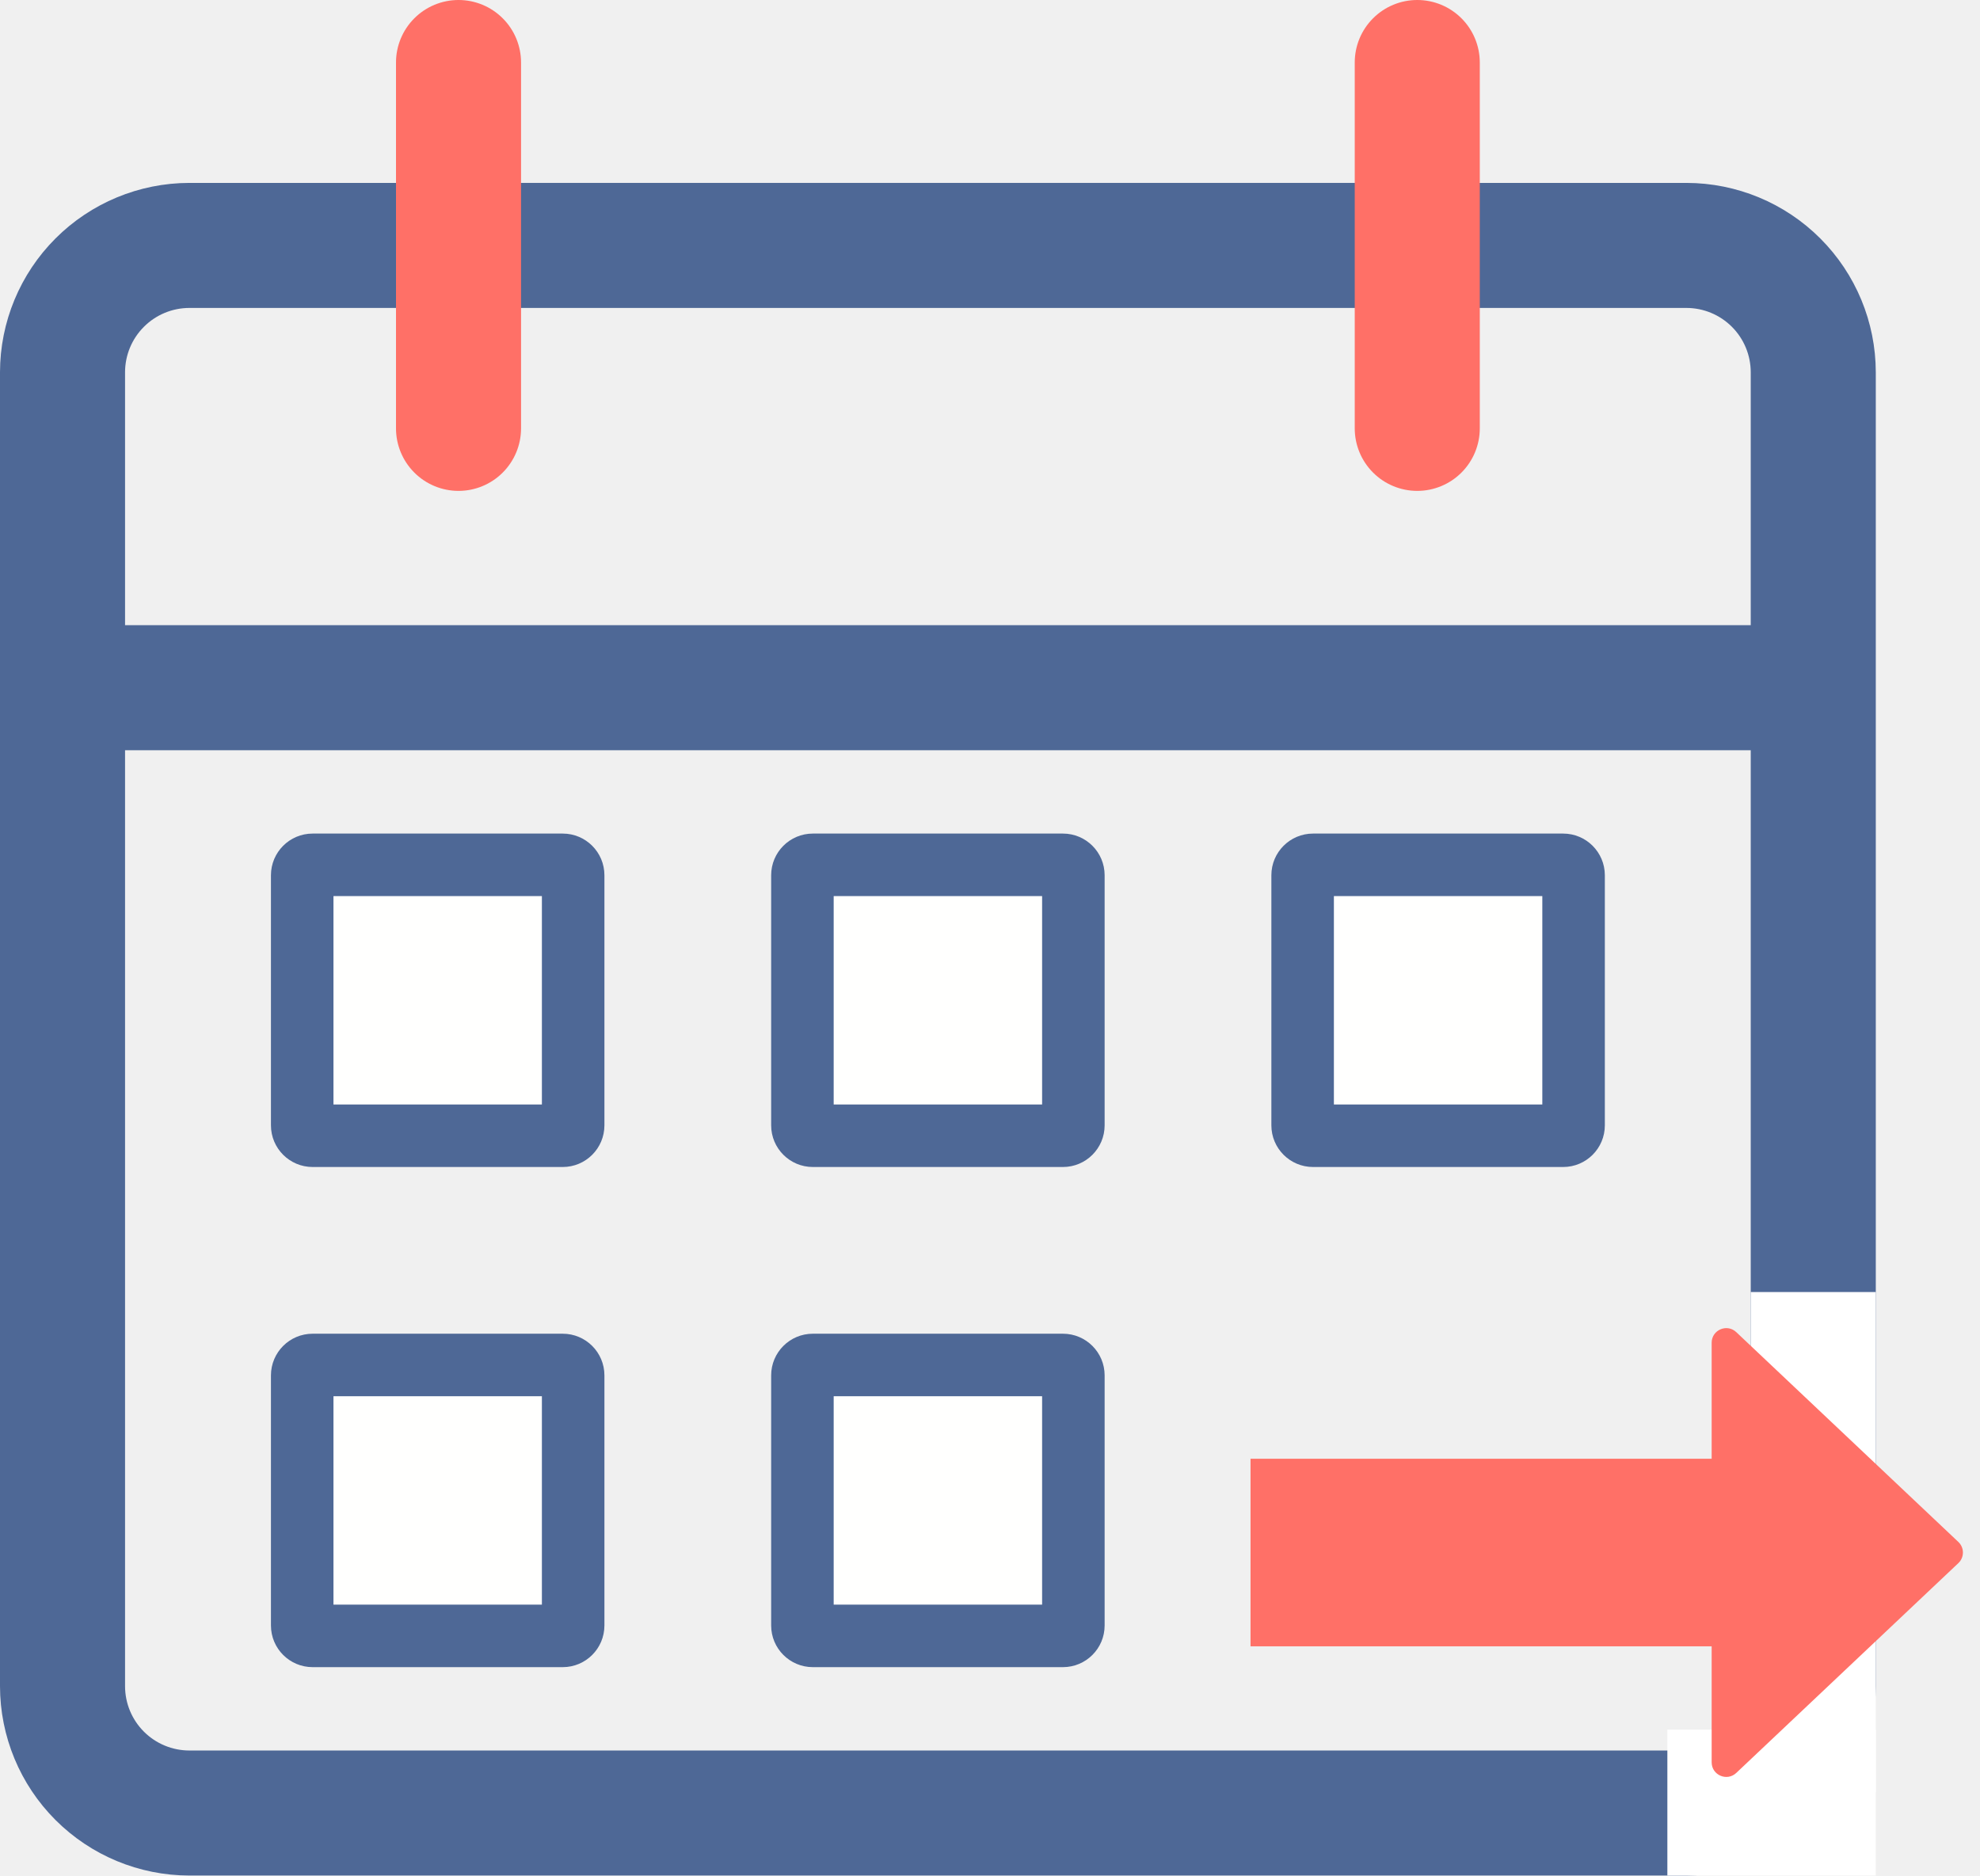
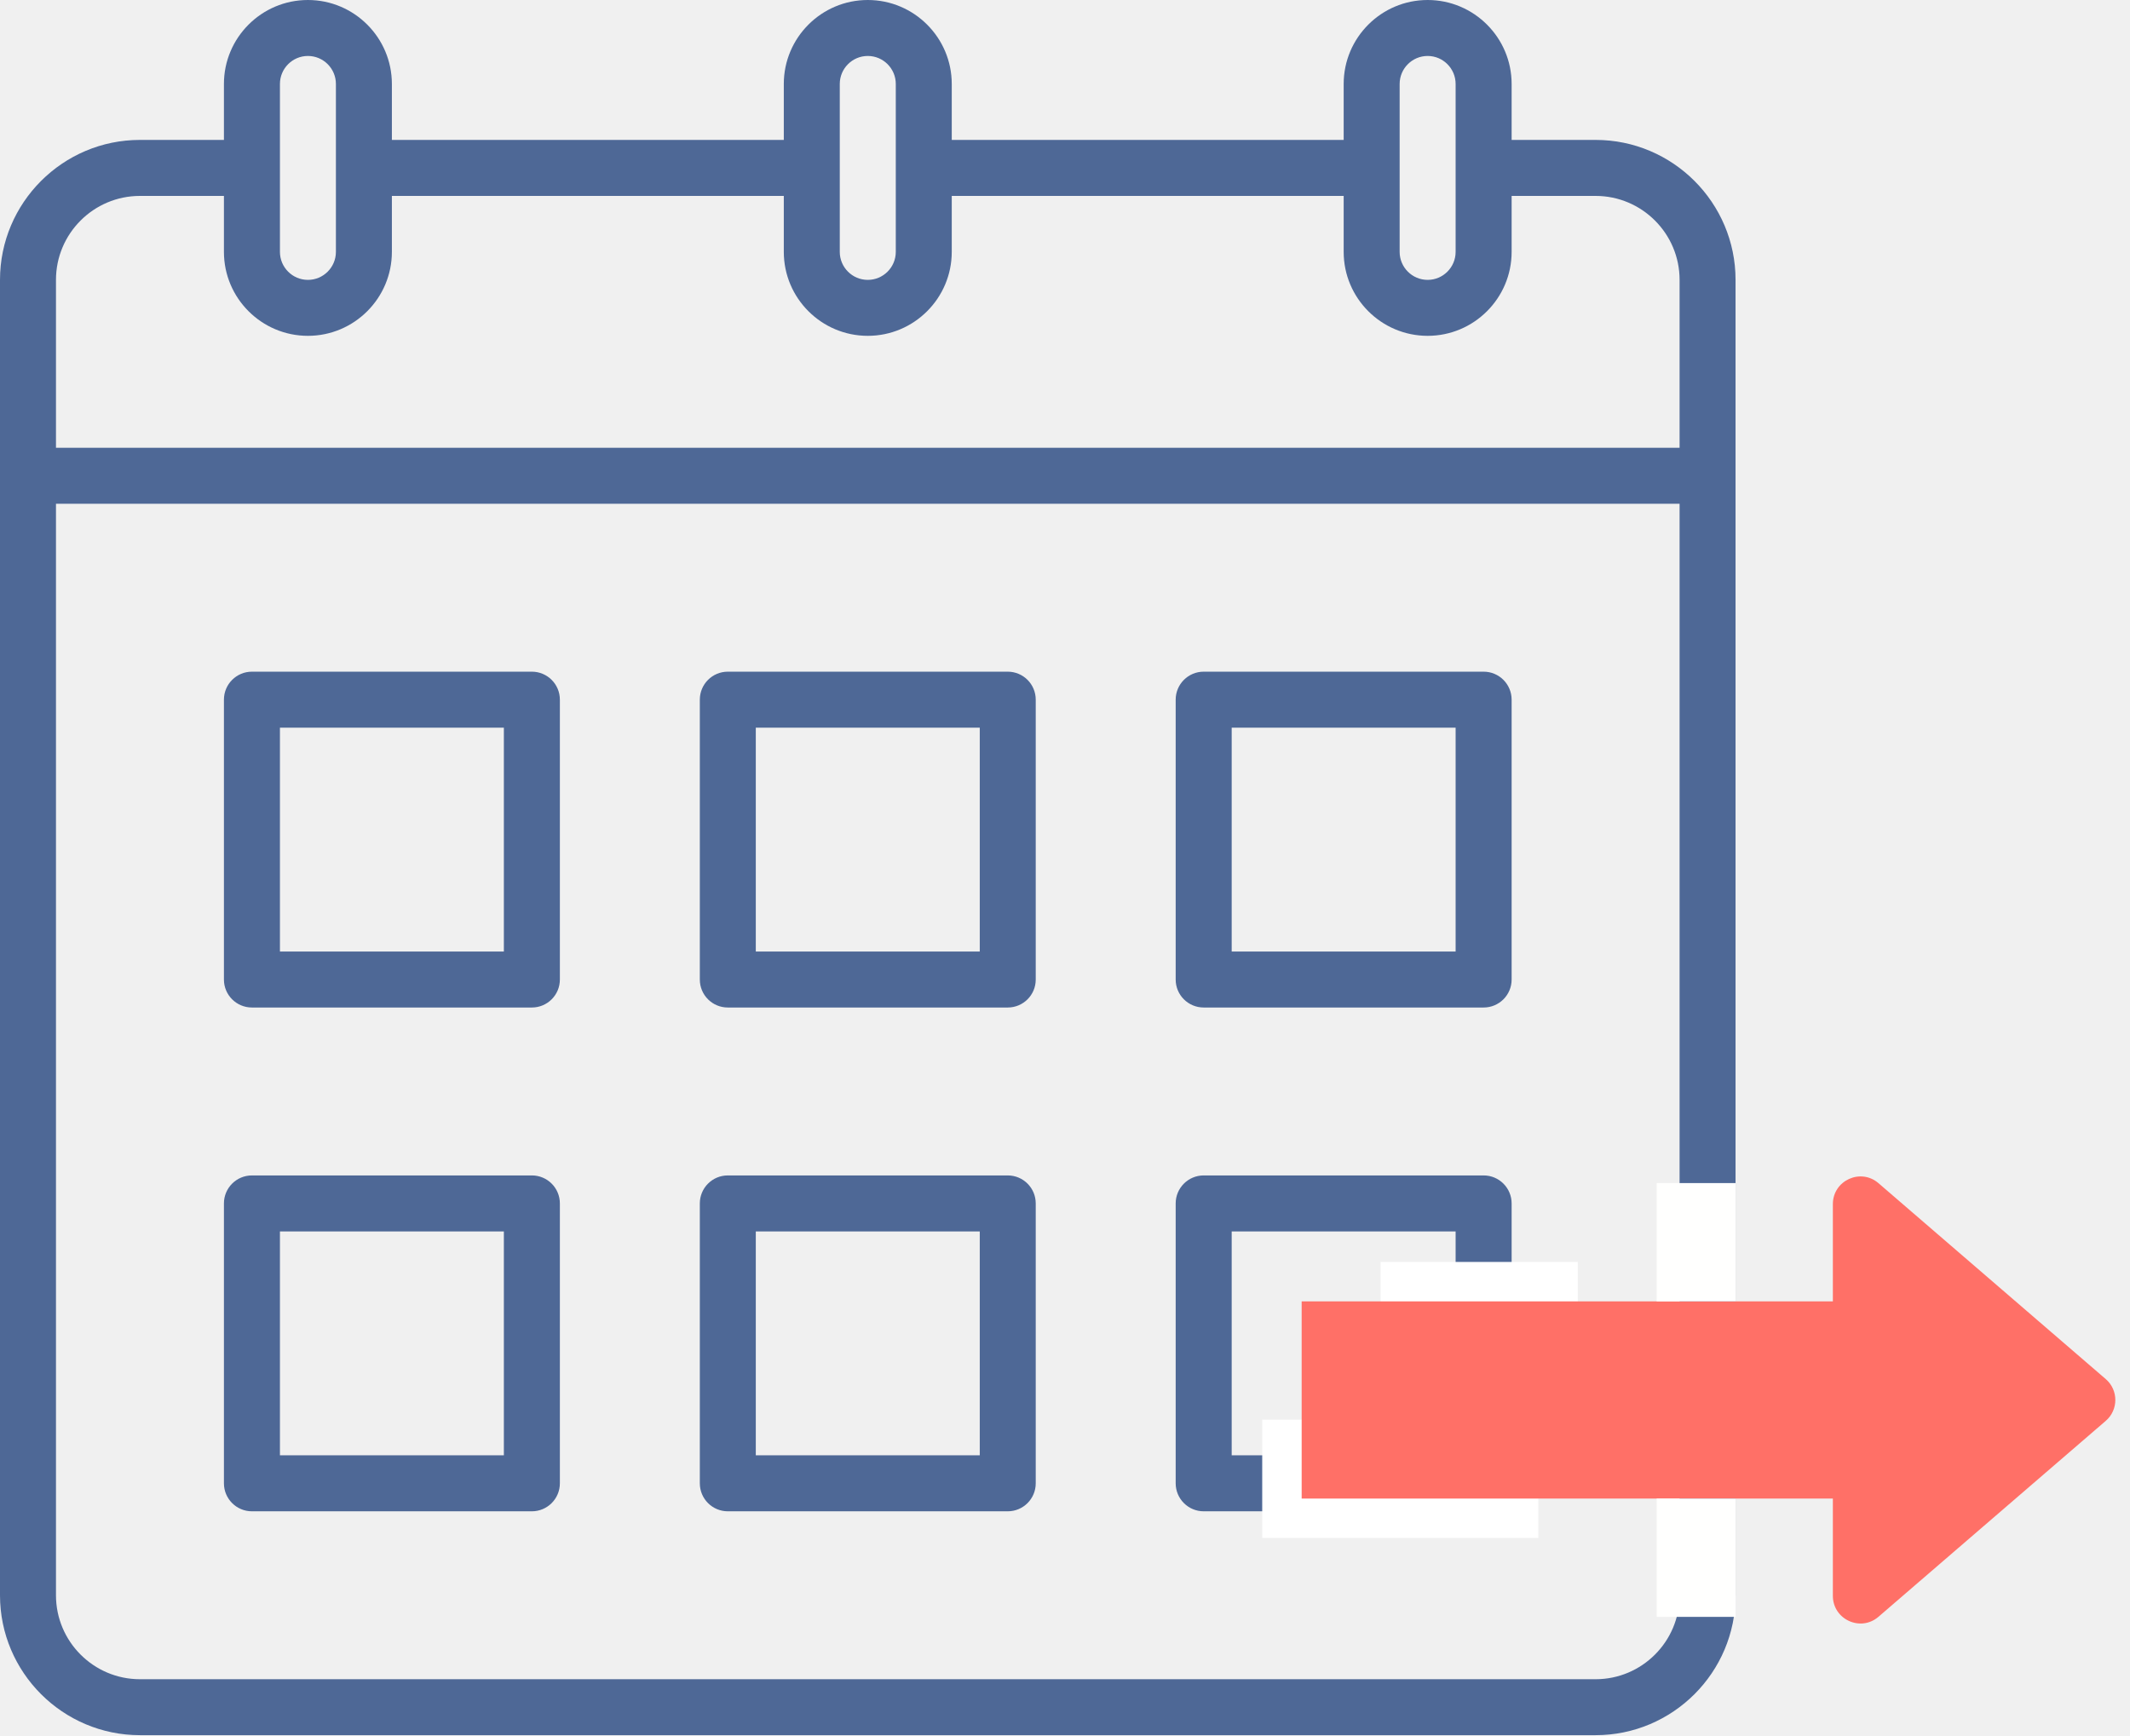
- <svg xmlns="http://www.w3.org/2000/svg" viewBox="0 0 95 90" fill="none">
-   <path d="M65.5 8.777H24.683V14.777H65.5V8.777Z" fill="#4E6896" />
-   <path d="M80.916 8.777H70.5V14.777H80.916C81.734 14.778 82.518 15.104 83.096 15.682C83.674 16.26 83.999 17.044 84 17.862V30H6V17.862C6.001 17.044 6.326 16.26 6.905 15.682C7.483 15.103 8.267 14.778 9.085 14.777H19.5V8.777H9.085C6.676 8.78 4.367 9.738 2.664 11.441C0.961 13.144 0.003 15.453 0 17.862V80.915C0.003 83.324 0.961 85.633 2.664 87.336C4.367 89.04 6.676 89.997 9.085 90H80.916C83.325 89.997 85.633 89.039 87.336 87.336C89.039 85.633 89.997 83.324 90 80.915V17.862C89.997 15.453 89.039 13.144 87.336 11.441C85.633 9.738 83.325 8.78 80.916 8.777ZM84 80.915C83.999 81.733 83.674 82.517 83.096 83.095C82.518 83.674 81.734 83.999 80.916 84H9.085C8.267 83.999 7.483 83.674 6.905 83.096C6.326 82.517 6.001 81.733 6 80.915V36H84V80.915Z" fill="#4E6896" />
-   <path d="M22 23.556C22.796 23.556 23.559 23.24 24.121 22.677C24.684 22.114 25 21.351 25 20.556V3C25 2.204 24.684 1.441 24.121 0.879C23.559 0.316 22.796 0 22 0C21.204 0 20.441 0.316 19.879 0.879C19.316 1.441 19 2.204 19 3V20.556C19 21.351 19.316 22.114 19.879 22.677C20.441 23.24 21.204 23.556 22 23.556V23.556Z" fill="#FF7067" />
-   <rect x="61" y="40" width="16" height="16" rx="2" fill="#4E6896" />
-   <rect x="64" y="43" width="10" height="10" fill="#FFFFFE" />
-   <rect x="37" y="40" width="16" height="16" rx="2" fill="#4E6896" />
-   <rect x="40" y="43" width="10" height="10" fill="#FFFFFE" />
-   <rect x="13" y="40" width="16" height="16" rx="2" fill="#4E6896" />
-   <rect x="16" y="43" width="10" height="10" fill="#FFFFFE" />
-   <rect x="37" y="64" width="16" height="16" rx="2" fill="#4E6896" />
-   <rect x="40" y="67" width="10" height="10" fill="#FFFFFE" />
-   <rect x="13" y="64" width="16" height="16" rx="2" fill="#4E6896" />
-   <rect x="16" y="67" width="10" height="10" fill="#FFFFFE" />
-   <path d="M68 23.556C68.796 23.556 69.559 23.24 70.121 22.677C70.684 22.114 71 21.351 71 20.556V3C71 2.204 70.684 1.441 70.121 0.879C69.559 0.316 68.796 0 68 0C67.204 0 66.441 0.316 65.879 0.879C65.316 1.441 65 2.204 65 3V20.556C65 21.351 65.316 22.114 65.879 22.677C66.441 23.24 67.204 23.556 68 23.556V23.556Z" fill="#FF7067" />
-   <rect x="84" y="62" width="6" height="24" fill="white" />
-   <rect x="90" y="83" width="7" height="10" transform="rotate(90 90 83)" fill="white" />
-   <path d="M93.961 73.991C94.254 74.267 94.254 74.733 93.961 75.009L83.306 85.076C82.859 85.498 82.125 85.181 82.125 84.567L82.125 64.433C82.125 63.819 82.859 63.502 83.306 63.924L93.961 73.991Z" fill="#FF7067" />
-   <rect x="60" y="70" width="22.5" height="9" fill="#FF7067" />
+ <svg xmlns="http://www.w3.org/2000/svg" viewBox="0 0 54 44" fill="none">
+   <path d="M40.452 3.548H38.323V2.129C38.323 0.955 37.368 0 36.194 0C35.02 0 34.065 0.955 34.065 2.129V3.548H24.129V2.129C24.129 0.955 23.174 0 22 0C20.826 0 19.871 0.955 19.871 2.129V3.548H9.935V2.129C9.935 0.955 8.98 0 7.806 0C6.632 0 5.677 0.955 5.677 2.129V3.548H3.548C1.592 3.548 0 5.14 0 7.097V40.452C0 42.408 1.592 44 3.548 44H40.452C42.408 44 44 42.408 44 40.452V7.097C44 5.14 42.408 3.548 40.452 3.548ZM35.484 2.129C35.484 1.738 35.802 1.419 36.194 1.419C36.585 1.419 36.903 1.738 36.903 2.129V6.387C36.903 6.778 36.585 7.097 36.194 7.097C35.802 7.097 35.484 6.778 35.484 6.387V2.129ZM21.29 2.129C21.29 1.738 21.608 1.419 22 1.419C22.392 1.419 22.71 1.738 22.71 2.129V6.387C22.71 6.778 22.392 7.097 22 7.097C21.608 7.097 21.29 6.778 21.29 6.387V2.129ZM7.097 2.129C7.097 1.738 7.415 1.419 7.806 1.419C8.198 1.419 8.516 1.738 8.516 2.129V6.387C8.516 6.778 8.198 7.097 7.806 7.097C7.415 7.097 7.097 6.778 7.097 6.387V2.129ZM3.548 4.968H5.677V6.387C5.677 7.561 6.632 8.516 7.806 8.516C8.98 8.516 9.935 7.561 9.935 6.387V4.968H19.871V6.387C19.871 7.561 20.826 8.516 22 8.516C23.174 8.516 24.129 7.561 24.129 6.387V4.968H34.065V6.387C34.065 7.561 35.02 8.516 36.194 8.516C37.368 8.516 38.323 7.561 38.323 6.387V4.968H40.452C41.626 4.968 42.581 5.923 42.581 7.097V11.355H1.419V7.097C1.419 5.923 2.374 4.968 3.548 4.968ZM40.452 42.581H3.548C2.374 42.581 1.419 41.626 1.419 40.452V12.774H42.581V40.452C42.581 41.626 41.626 42.581 40.452 42.581ZM25.548 17.032H18.452C18.059 17.032 17.742 17.35 17.742 17.742V24.839C17.742 25.231 18.059 25.548 18.452 25.548H25.548C25.941 25.548 26.258 25.231 26.258 24.839V17.742C26.258 17.35 25.941 17.032 25.548 17.032ZM24.839 24.129H19.161V18.452H24.839V24.129ZM13.484 17.032H6.387C5.995 17.032 5.677 17.35 5.677 17.742V24.839C5.677 25.231 5.995 25.548 6.387 25.548H13.484C13.876 25.548 14.194 25.231 14.194 24.839V17.742C14.194 17.35 13.876 17.032 13.484 17.032ZM12.774 24.129H7.097V18.452H12.774V24.129ZM37.613 17.032H30.516C30.124 17.032 29.806 17.35 29.806 17.742V24.839C29.806 25.231 30.124 25.548 30.516 25.548H37.613C38.005 25.548 38.323 25.231 38.323 24.839V17.742C38.323 17.35 38.005 17.032 37.613 17.032ZM36.903 24.129H31.226V18.452H36.903V24.129ZM25.548 29.806H18.452C18.059 29.806 17.742 30.124 17.742 30.516V37.613C17.742 38.005 18.059 38.323 18.452 38.323H25.548C25.941 38.323 26.258 38.005 26.258 37.613V30.516C26.258 30.124 25.941 29.806 25.548 29.806ZM24.839 36.903H19.161V31.226H24.839V36.903ZM13.484 29.806H6.387C5.995 29.806 5.677 30.124 5.677 30.516V37.613C5.677 38.005 5.995 38.323 6.387 38.323H13.484C13.876 38.323 14.194 38.005 14.194 37.613V30.516C14.194 30.124 13.876 29.806 13.484 29.806ZM12.774 36.903H7.097V31.226H12.774V36.903ZM37.613 29.806H30.516C30.124 29.806 29.806 30.124 29.806 30.516V37.613C29.806 38.005 30.124 38.323 30.516 38.323H37.613C38.005 38.323 38.323 38.005 38.323 37.613V30.516C38.323 30.124 38.005 29.806 37.613 29.806ZM36.903 36.903H31.226V31.226H36.903V36.903Z" fill="#4E6896" />
+   <rect x="36" y="33" width="3" height="4" fill="white" />
+   <rect x="32" y="39" width="3" height="7" transform="rotate(-90 32 39)" fill="white" />
+   <rect x="35" y="36" width="4" height="5" transform="rotate(-90 35 36)" fill="white" />
+   <path d="M53.385 34.97C53.709 35.249 53.709 35.751 53.385 36.03L47.624 40.997C47.171 41.389 46.467 41.066 46.467 40.467L46.467 30.533C46.467 29.934 47.171 29.611 47.624 30.003L53.385 34.97Z" fill="#FF7067" />
+   <rect x="33" y="33" width="14" height="5" fill="#FF7067" />
+   <rect x="42" y="30" width="2" height="3" fill="#FFFFFE" />
+   <rect x="42" y="38" width="2" height="3" fill="#FFFFFE" />
</svg>
